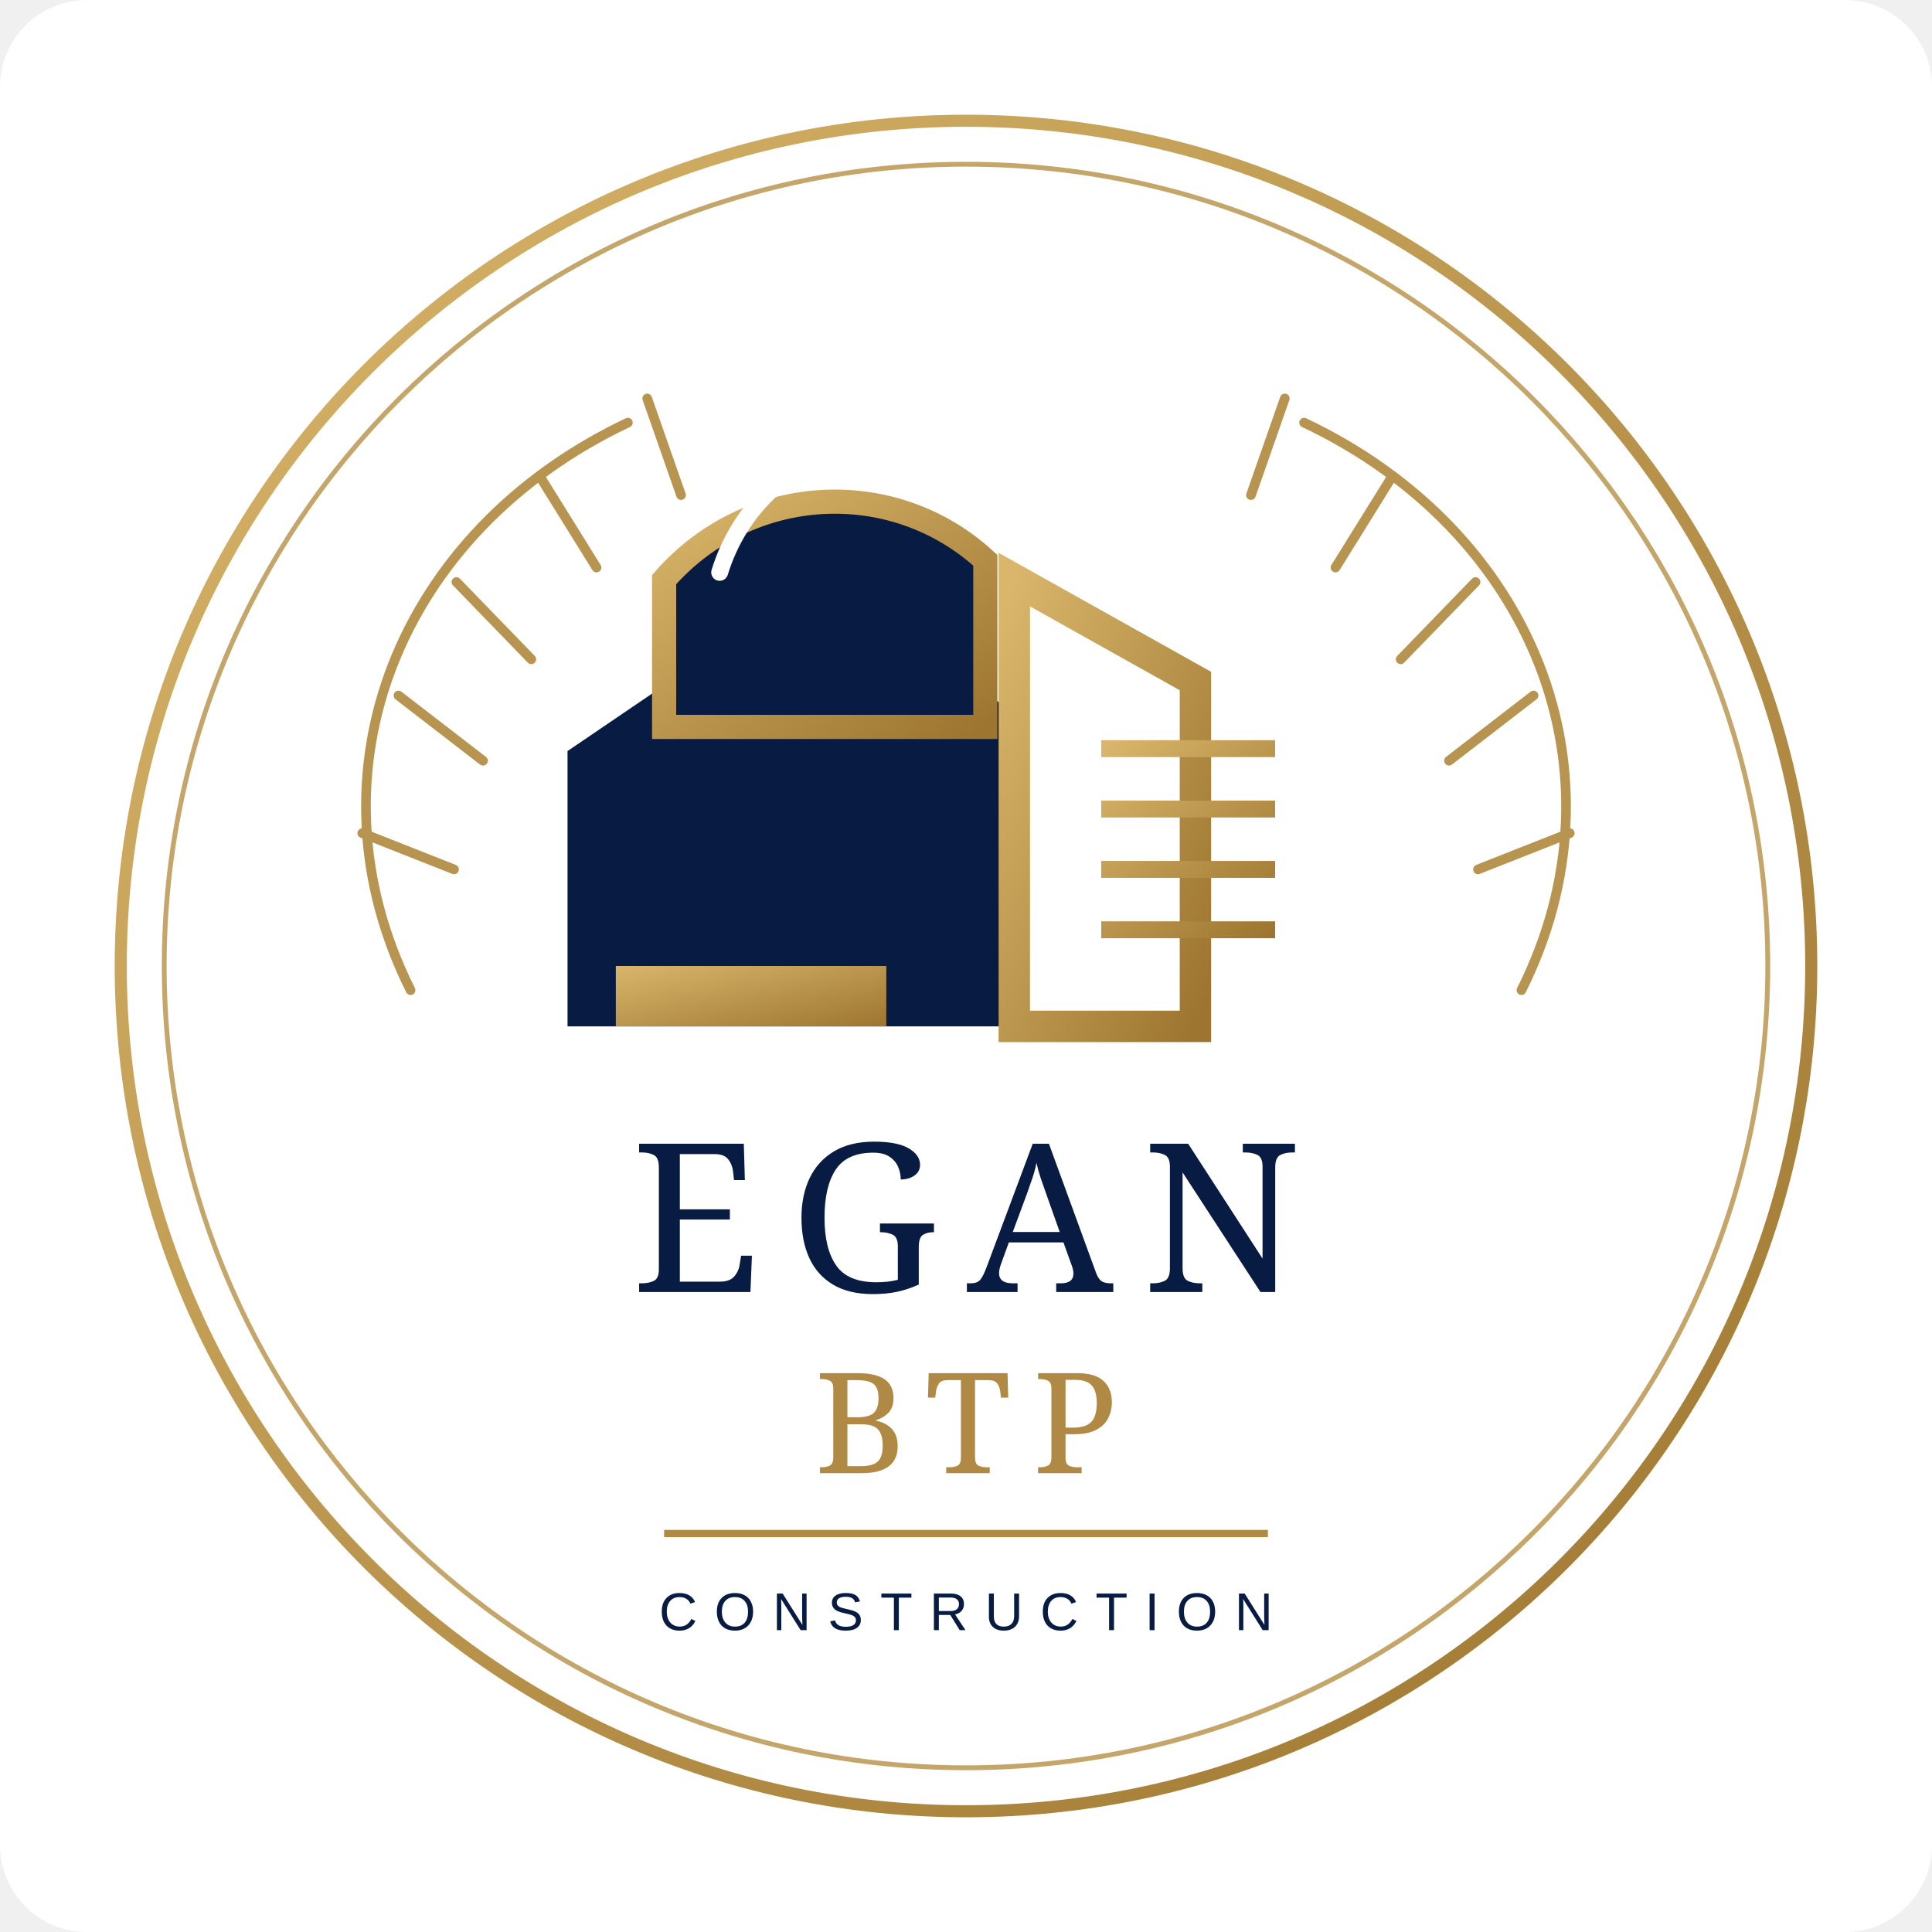
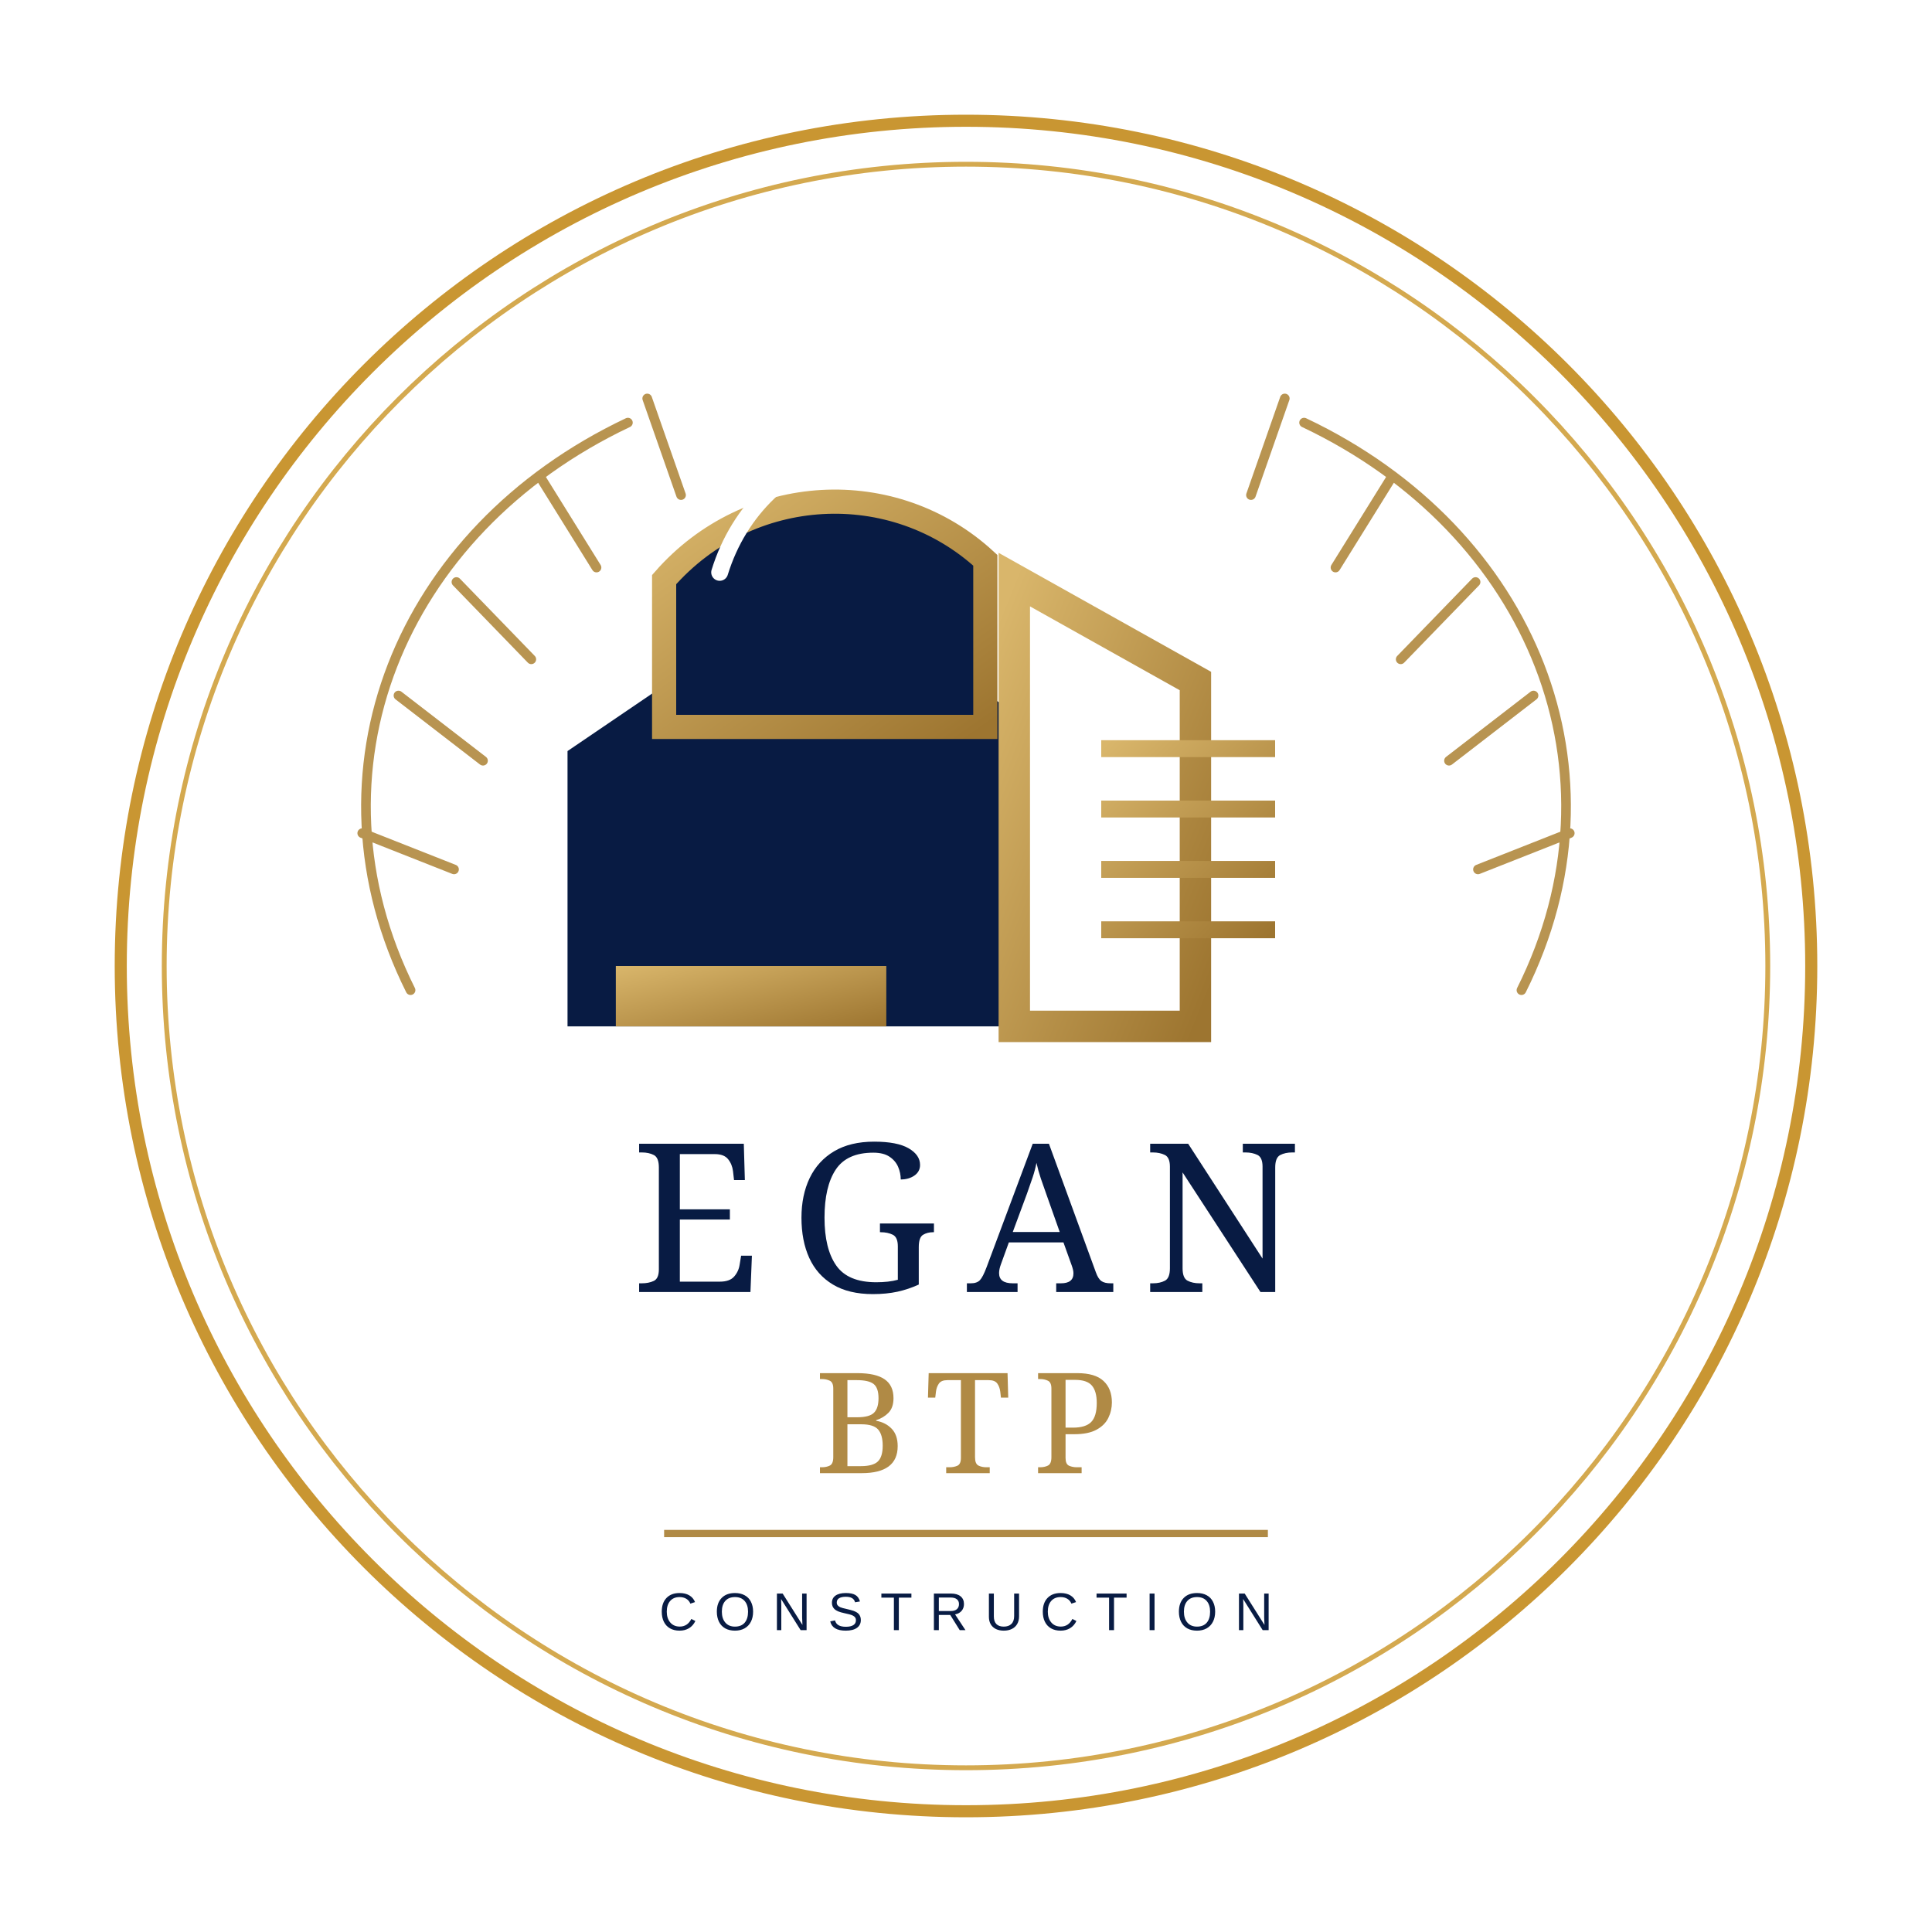
<svg xmlns="http://www.w3.org/2000/svg" viewBox="0 0 800 800">
  <defs>
    <linearGradient id="gold" x1="0" y1="0" x2="1" y2="1">
      <stop stop-color="#d9b66b" />
      <stop offset="1" stop-color="#9d7530" />
    </linearGradient>
  </defs>
-   <rect width="800" height="800" rx="36" fill="#ffffff" />
-   <circle cx="400" cy="400" r="350" fill="none" stroke="url(#gold)" stroke-width="5" />
-   <circle cx="400" cy="400" r="332" fill="none" stroke="#c5a66a" stroke-width="2" />
+   <rect width="800" height="800" fill="#ffffff" />
+   <circle cx="400" cy="400" r="350" fill="none" stroke="#c99632" stroke-width="5" />
+   <circle cx="400" cy="400" r="332" fill="none" stroke="#d4a94f" stroke-width="2" />
  <g fill="none" stroke="#b89451" stroke-width="4" stroke-linecap="round">
    <path d="M170 410C125 320 165 220 260 175" />
    <path d="M630 410C675 320 635 220 540 175" />
    <path d="M188 360l-38-15M200 315l-35-27M220 273l-31-32M247 235l-23-37M282 205l-14-40" />
    <path d="M612 360l38-15M600 315l35-27M580 273l31-32M553 235l23-37M518 205l14-40" />
  </g>
  <g transform="translate(0,-5)">
    <path d="M235 430h185V300l-82-54-103 70z" fill="#081b43" />
    <path d="M420 430V245l75 42v143h-75z" fill="none" stroke="url(#gold)" stroke-width="13" />
    <path d="M456 315h72M456 340h72M456 365h72M456 390h72" stroke="url(#gold)" stroke-width="7" />
    <path d="M255 405h112v25H255z" fill="url(#gold)" />
    <path d="M275 245c35-40 95-43 133-8v69H275z" fill="#081b43" stroke="url(#gold)" stroke-width="10" />
    <path d="M298 242c8-26 28-45 54-52" fill="none" stroke="#fff" stroke-width="7" stroke-linecap="round" />
  </g>
  <text x="400" y="535" text-anchor="middle" font-family="Georgia,serif" font-size="86" letter-spacing="12" fill="#081b43">EGAN</text>
  <text x="400" y="610" text-anchor="middle" font-family="Georgia,serif" font-size="58" letter-spacing="9" fill="#b08a45">BTP</text>
  <path d="M275 635h250" stroke="#b08a45" stroke-width="3" />
  <text x="400" y="675" text-anchor="middle" font-family="Arial,sans-serif" font-size="22" letter-spacing="7" fill="#081b43">CONSTRUCTION</text>
</svg>
